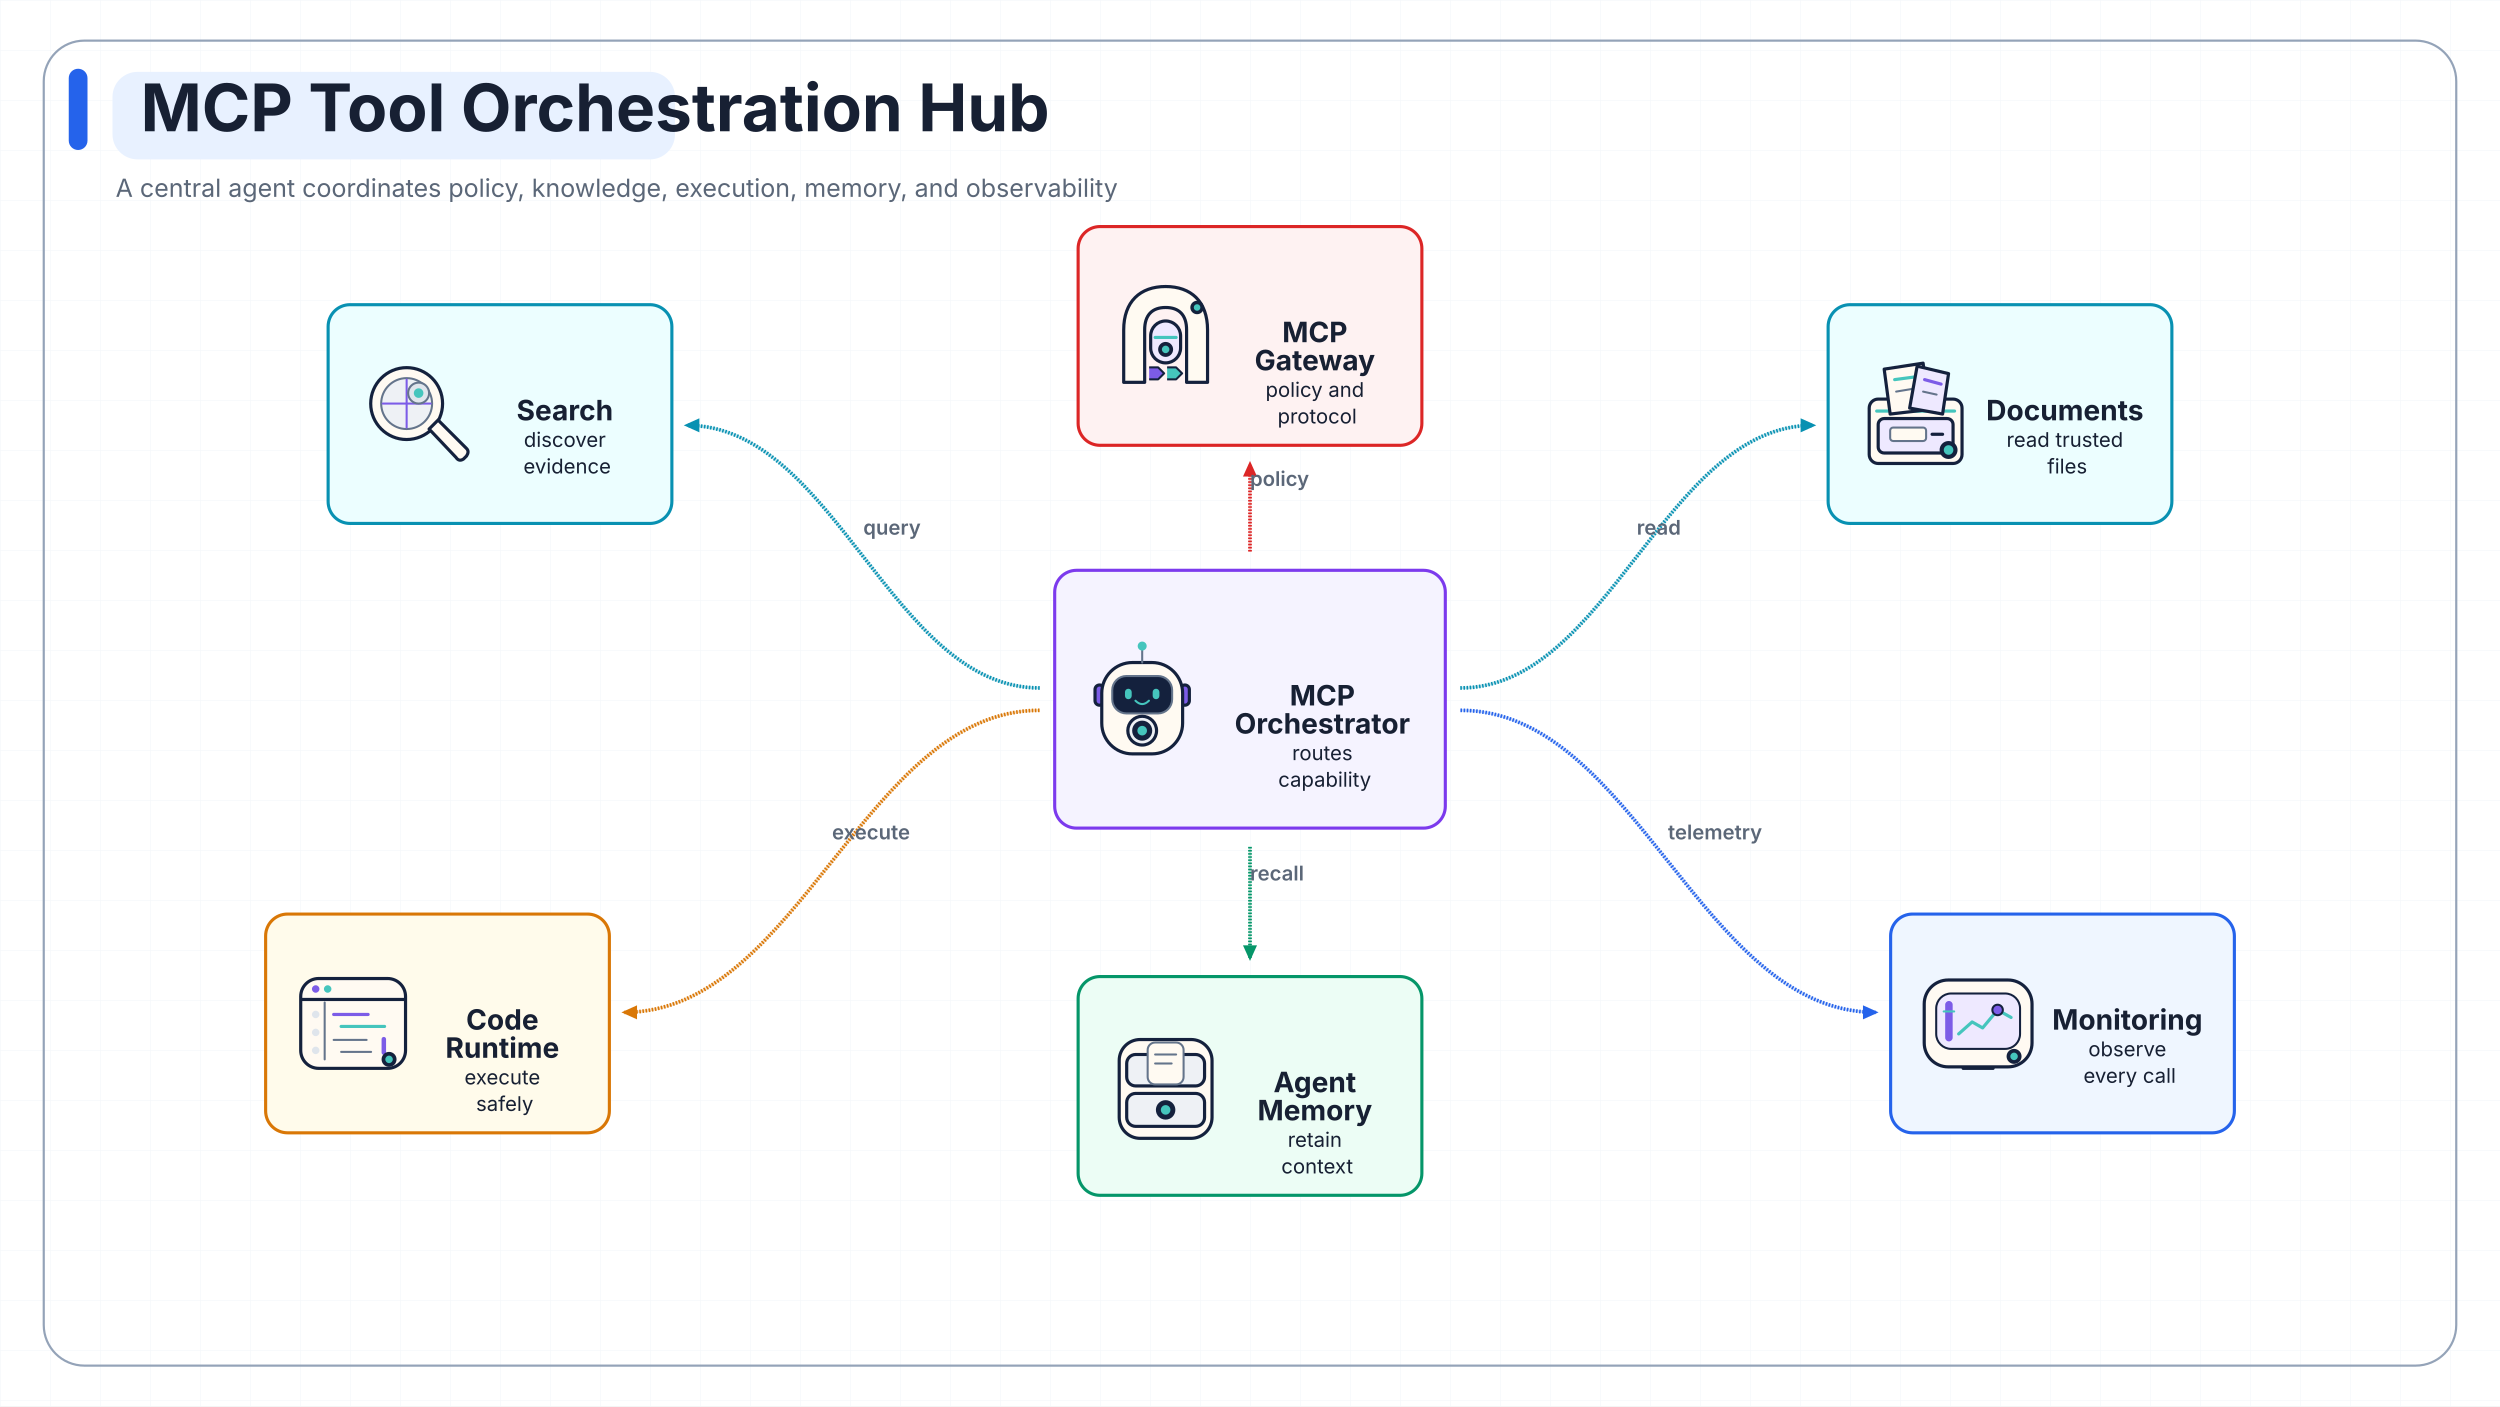
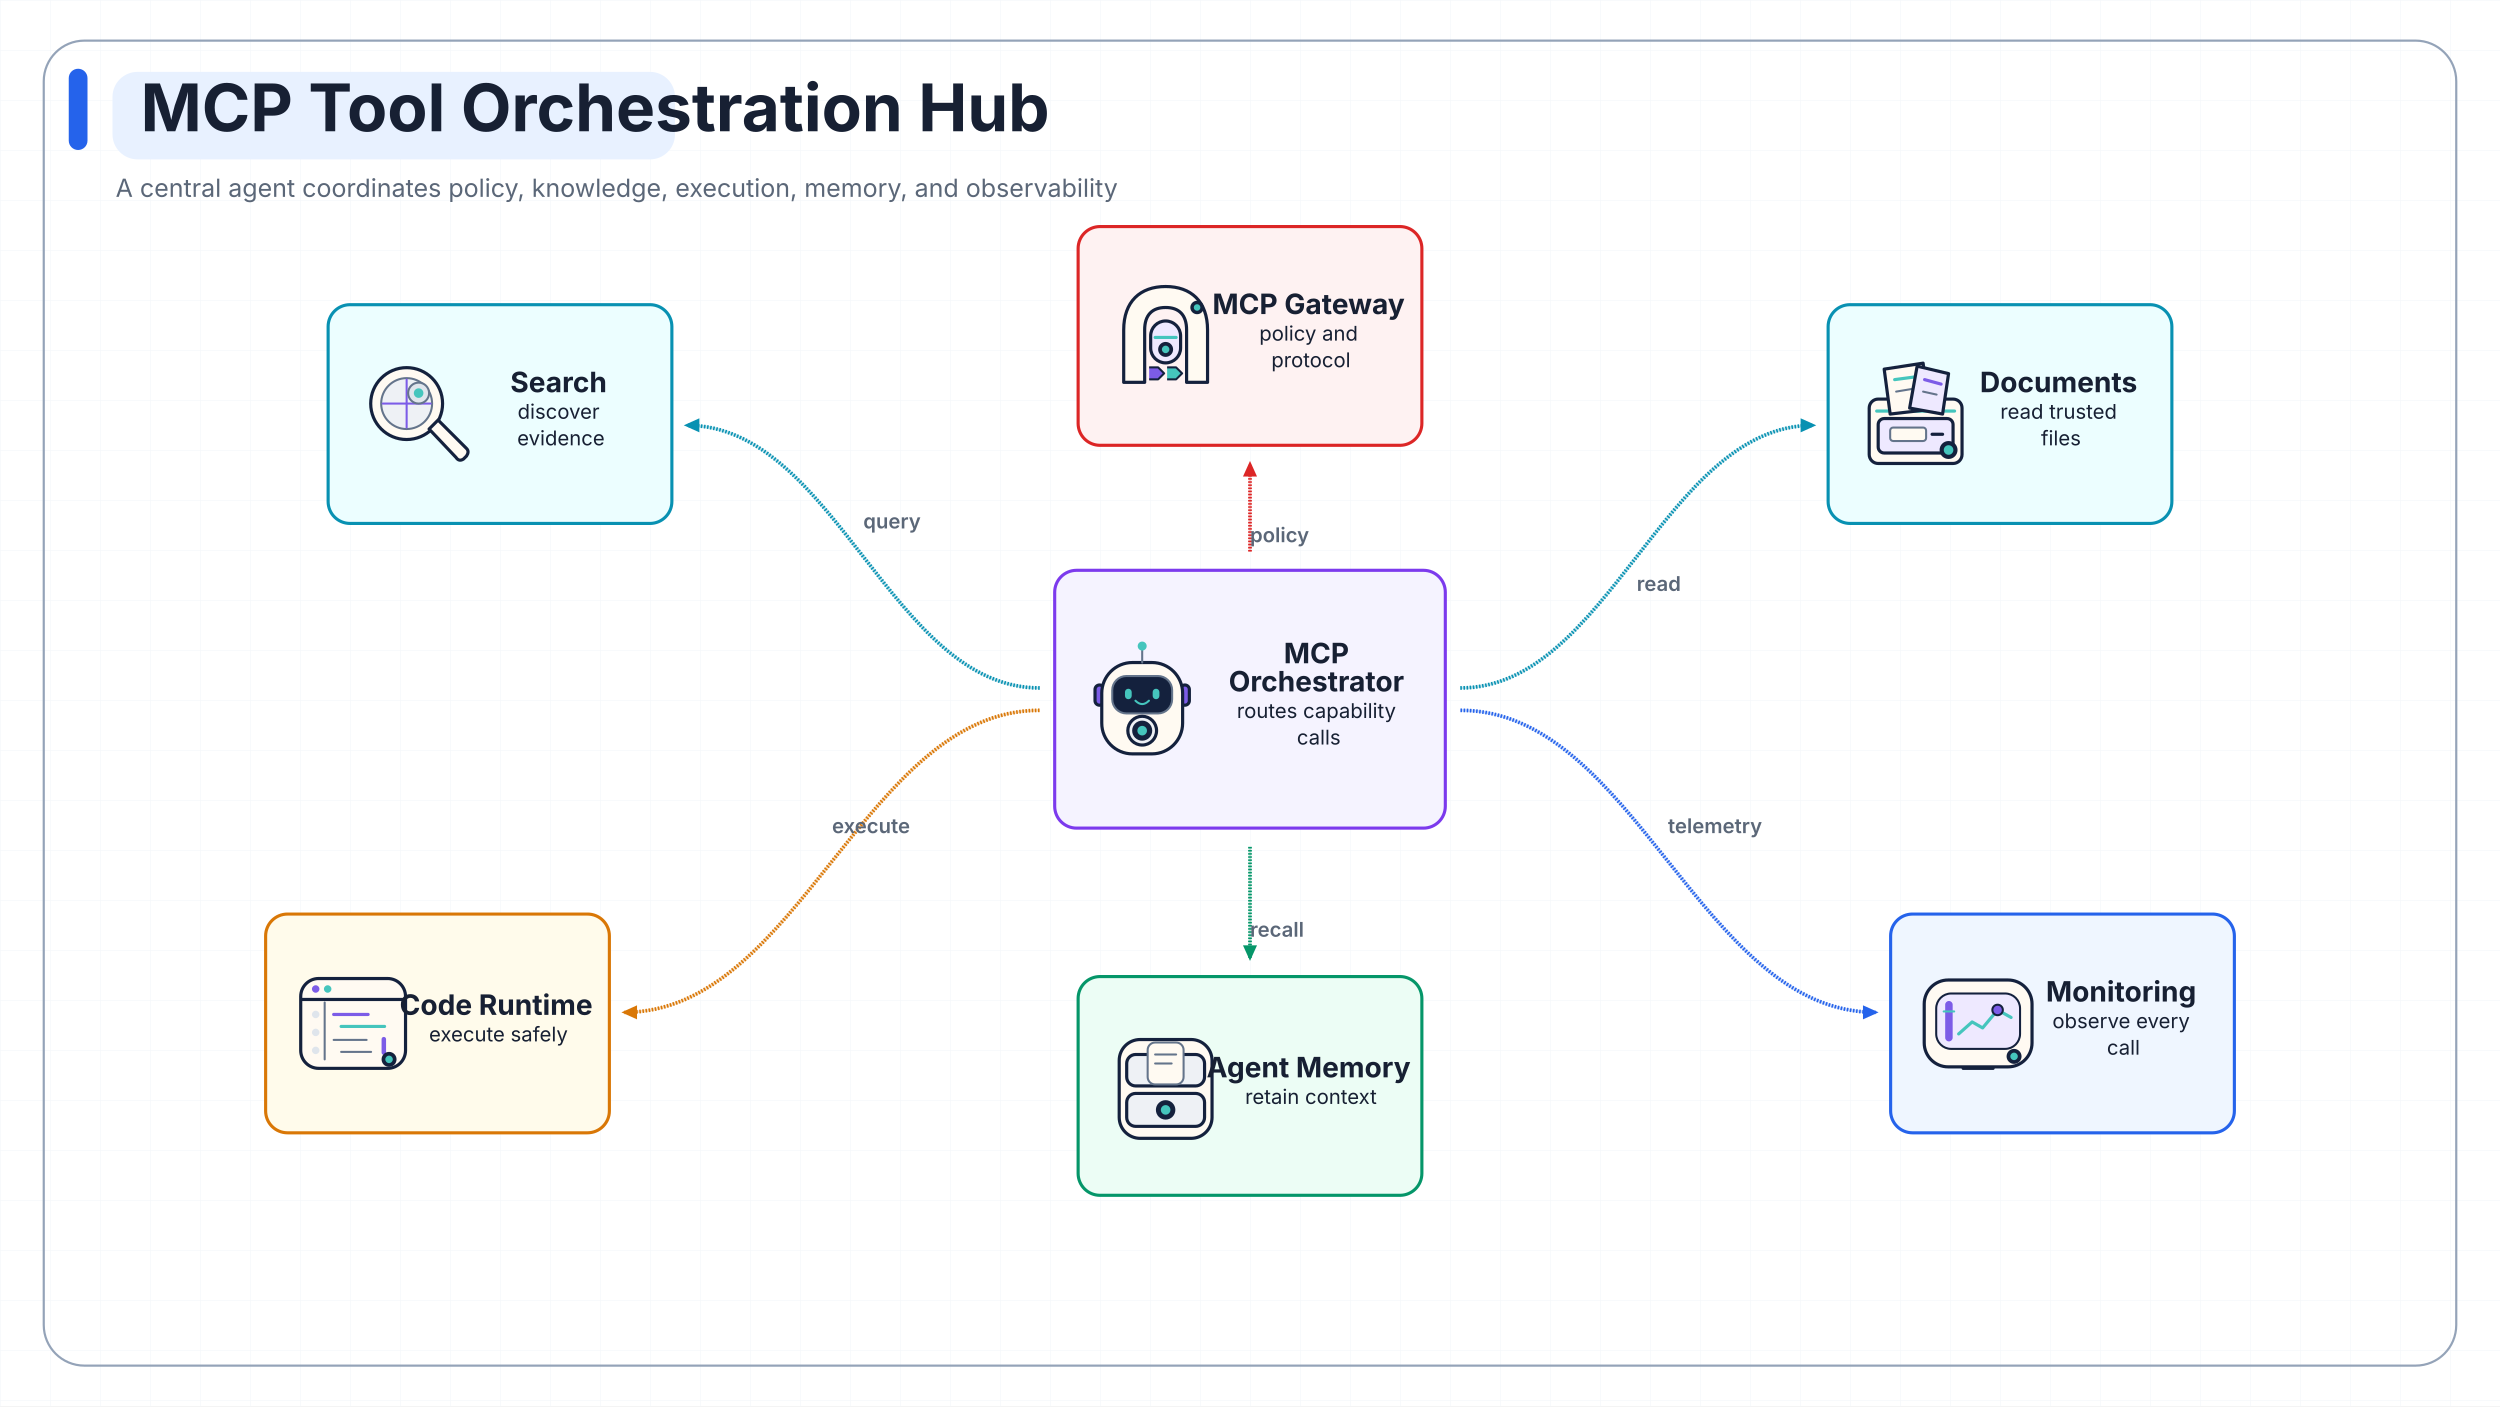
<svg xmlns="http://www.w3.org/2000/svg" width="1600" height="900" viewBox="0 0 1600 900" role="img" aria-labelledby="diagram-title diagram-desc" data-motion-profile="showcase-v1" data-motion-sequence="staged" data-motion-edge="packet-flow" data-motion-node="icon-performance" data-motion-group="none" data-motion-title="highlight-sweep" data-motion-reduced="static" data-icon-system="diagram-core-v1">
  <style>
  .title { font: 700 42px ui-sans-serif, system-ui, -apple-system, BlinkMacSystemFont, "Segoe UI", sans-serif; letter-spacing: 0; }
  .subtitle { font: 400 16px ui-sans-serif, system-ui, -apple-system, BlinkMacSystemFont, "Segoe UI", sans-serif; }
  .node-title { font: 700 18px ui-sans-serif, system-ui, -apple-system, BlinkMacSystemFont, "Segoe UI", sans-serif; }
  .node-caption { font: 400 13px ui-sans-serif, system-ui, -apple-system, BlinkMacSystemFont, "Segoe UI", sans-serif; opacity: 0.84; }
  .group-label { font: 700 14px ui-sans-serif, system-ui, -apple-system, BlinkMacSystemFont, "Segoe UI", sans-serif; text-transform: uppercase; letter-spacing: 0.08em; }
  .edge-label { font: 600 13px ui-sans-serif, system-ui, -apple-system, BlinkMacSystemFont, "Segoe UI", sans-serif; }
  .step-label { font: 700 12px ui-sans-serif, system-ui, -apple-system, BlinkMacSystemFont, "Segoe UI", sans-serif; }
  .edge-flow { stroke-linecap: round; }
  .edge-draw, .edge-base { stroke-linecap: butt; stroke-linejoin: round; }
  .edge-particle { filter: url(#particle-glow); }
  .edge-arrow-particle { filter: url(#particle-glow); }
  .semantic-icon { vector-effect: non-scaling-stroke; }
  .semantic-icon-breathe { transform-box: fill-box; transform-origin: center; animation: semanticIconBreathe 2.8s ease-in-out infinite; }
  .icon-breathe-halo { pointer-events: none; filter: url(#particle-glow); }
  .node-glow, .node-burst { pointer-events: none; }
  #title-accent { transform-origin: 50px 70px; animation: titlePulse 4.8s ease-in-out infinite; }
  #title-highlight { transform-origin: 252px 74px; animation: titleSlide 5.6s ease-in-out infinite; }
  @keyframes titlePulse { 0%, 100% { opacity: 0.76; } 50% { opacity: 1; } }
  @keyframes titleSlide { 0%, 100% { transform: translateX(0); opacity: 0.9; } 50% { transform: translateX(8px); opacity: 1; } }
  @keyframes semanticIconBreathe { 0%, 100% { transform: scale(0.96); opacity: 0.72; } 50% { transform: scale(1.08); opacity: 1; } }
  @media (prefers-reduced-motion: reduce) {
    #title-accent, #title-highlight, .semantic-icon-breathe { animation: none; }
  }
</style>
  <rect width="100%" height="100%" fill="#ffffff" />
  <defs>
    <filter id="soft-glow" x="-40%" y="-40%" width="180%" height="180%">
      <feGaussianBlur stdDeviation="5" result="blur" />
      <feMerge>
        <feMergeNode in="blur" />
        <feMergeNode in="SourceGraphic" />
      </feMerge>
    </filter>
    <filter id="particle-glow" x="-80%" y="-80%" width="260%" height="260%">
      <feGaussianBlur stdDeviation="2.6" result="blur" />
      <feMerge>
        <feMergeNode in="blur" />
        <feMergeNode in="SourceGraphic" />
      </feMerge>
    </filter>
    <pattern id="grid" width="32" height="32" patternUnits="userSpaceOnUse">
      <path d="M 32 0 L 0 0 0 32" fill="none" stroke="#edf2f7" stroke-width="1" />
    </pattern>
  </defs>
  <rect width="100%" height="100%" fill="url(#grid)" opacity="0.52" />
  <rect x="28" y="26" width="1544" height="848" rx="26" fill="none" stroke="#94a3b8" stroke-width="1.4" opacity="1.00" />
  <rect id="title-accent" x="44" y="44" width="12" height="52" rx="6" fill="#2563eb" style="animation:none" />
  <rect id="title-highlight" x="72" y="46" width="360" height="56" rx="16" fill="#e8f1ff" style="animation:none" />
  <text id="main-title" x="90" y="84" class="title" fill="#172033" opacity="1">
  MCP Tool Orchestration Hub
</text>
  <text x="74" y="126" class="subtitle" fill="#5b6778" opacity="1">
  A central agent coordinates policy, knowledge, execution, memory, and observability
</text>
  <defs>
    <marker id="arrow-1" markerWidth="12" markerHeight="12" viewBox="0 0 12 12" refX="9" refY="6" orient="auto" markerUnits="userSpaceOnUse">
      <path d="M 1 1.5 L 11 6 L 1 10.5 z" fill="#dc2626" />
    </marker>
  </defs>
  <g class="edge" data-role="risk">
    <path class="edge-base" d="M 800.0 353.0 C 800.0 313.0, 800.0 337.0, 800.0 297.0" fill="none" stroke="#dc2626" stroke-width="1.7" opacity="0.24" />
    <path class="edge-draw" d="M 800.0 353.0 C 800.0 313.0, 800.0 337.0, 800.0 297.0" fill="none" stroke="#dc2626" stroke-width="2.4" pathLength="1" stroke-dasharray="1" stroke-dashoffset="0" marker-end="url(#arrow-1)" />
-     <text x="800.0" y="311.0" class="edge-label" fill="#5b6778" opacity="1">
+     <text x="800.0" y="347.0" class="edge-label" fill="#5b6778" opacity="1">
    policy
  </text>
  </g>
  <defs>
    <marker id="arrow-2" markerWidth="12" markerHeight="12" viewBox="0 0 12 12" refX="9" refY="6" orient="auto" markerUnits="userSpaceOnUse">
      <path d="M 1 1.5 L 11 6 L 1 10.5 z" fill="#0891b2" />
    </marker>
  </defs>
  <g class="edge" data-role="source">
    <path class="edge-base" d="M 665.4 440.3 C 570.6 440.3, 534.4 272.2, 439.6 272.2" fill="none" stroke="#0891b2" stroke-width="1.7" opacity="0.24" />
    <path class="edge-draw" d="M 665.4 440.3 C 570.6 440.3, 534.4 272.2, 439.6 272.2" fill="none" stroke="#0891b2" stroke-width="2.4" pathLength="1" stroke-dasharray="1" stroke-dashoffset="0" marker-end="url(#arrow-2)" />
-     <text x="552.5" y="342.2" class="edge-label" fill="#5b6778" opacity="1">
+     <text x="552.5" y="338.2" class="edge-label" fill="#5b6778" opacity="1">
    query
  </text>
  </g>
  <defs>
    <marker id="arrow-3" markerWidth="12" markerHeight="12" viewBox="0 0 12 12" refX="9" refY="6" orient="auto" markerUnits="userSpaceOnUse">
      <path d="M 1 1.5 L 11 6 L 1 10.5 z" fill="#0891b2" />
    </marker>
  </defs>
  <g class="edge" data-role="source">
    <path class="edge-base" d="M 934.6 440.3 C 1029.4 440.3, 1065.6 272.2, 1160.4 272.2" fill="none" stroke="#0891b2" stroke-width="1.7" opacity="0.24" />
    <path class="edge-draw" d="M 934.6 440.3 C 1029.4 440.3, 1065.6 272.2, 1160.4 272.2" fill="none" stroke="#0891b2" stroke-width="2.4" pathLength="1" stroke-dasharray="1" stroke-dashoffset="0" marker-end="url(#arrow-3)" />
-     <text x="1047.5" y="342.2" class="edge-label" fill="#5b6778" opacity="1">
+     <text x="1047.5" y="378.2" class="edge-label" fill="#5b6778" opacity="1">
    read
  </text>
  </g>
  <defs>
    <marker id="arrow-4" markerWidth="12" markerHeight="12" viewBox="0 0 12 12" refX="9" refY="6" orient="auto" markerUnits="userSpaceOnUse">
      <path d="M 1 1.5 L 11 6 L 1 10.5 z" fill="#d97706" />
    </marker>
  </defs>
  <g class="edge" data-role="tool">
    <path class="edge-base" d="M 665.3 454.6 C 553.7 454.6, 511.3 647.9, 399.7 647.9" fill="none" stroke="#d97706" stroke-width="1.7" opacity="0.24" />
    <path class="edge-draw" d="M 665.3 454.6 C 553.7 454.6, 511.3 647.9, 399.7 647.9" fill="none" stroke="#d97706" stroke-width="2.4" pathLength="1" stroke-dasharray="1" stroke-dashoffset="0" marker-end="url(#arrow-4)" />
-     <text x="532.5" y="537.2" class="edge-label" fill="#5b6778" opacity="1">
+     <text x="532.5" y="533.2" class="edge-label" fill="#5b6778" opacity="1">
    execute
  </text>
  </g>
  <defs>
    <marker id="arrow-5" markerWidth="12" markerHeight="12" viewBox="0 0 12 12" refX="9" refY="6" orient="auto" markerUnits="userSpaceOnUse">
      <path d="M 1 1.5 L 11 6 L 1 10.5 z" fill="#059669" />
    </marker>
  </defs>
  <g class="edge" data-role="memory">
    <path class="edge-base" d="M 800.0 542.0 C 800.0 582.0, 800.0 573.0, 800.0 613.0" fill="none" stroke="#059669" stroke-width="1.7" opacity="0.24" />
    <path class="edge-draw" d="M 800.0 542.0 C 800.0 582.0, 800.0 573.0, 800.0 613.0" fill="none" stroke="#059669" stroke-width="2.4" pathLength="1" stroke-dasharray="1" stroke-dashoffset="0" marker-end="url(#arrow-5)" />
-     <text x="800.0" y="563.5" class="edge-label" fill="#5b6778" opacity="1">
+     <text x="800.0" y="599.5" class="edge-label" fill="#5b6778" opacity="1">
    recall
  </text>
  </g>
  <defs>
    <marker id="arrow-6" markerWidth="12" markerHeight="12" viewBox="0 0 12 12" refX="9" refY="6" orient="auto" markerUnits="userSpaceOnUse">
      <path d="M 1 1.5 L 11 6 L 1 10.5 z" fill="#2563eb" />
    </marker>
  </defs>
  <g class="edge" data-role="process">
    <path class="edge-base" d="M 934.7 454.6 C 1046.3 454.6, 1088.7 647.9, 1200.3 647.9" fill="none" stroke="#2563eb" stroke-width="1.7" opacity="0.24" />
    <path class="edge-draw" d="M 934.7 454.6 C 1046.3 454.6, 1088.7 647.9, 1200.3 647.9" fill="none" stroke="#2563eb" stroke-width="2.4" pathLength="1" stroke-dasharray="1" stroke-dashoffset="0" marker-end="url(#arrow-6)" />
-     <text x="1067.5" y="537.2" class="edge-label" fill="#5b6778" opacity="1">
+     <text x="1067.5" y="533.2" class="edge-label" fill="#5b6778" opacity="1">
    telemetry
  </text>
  </g>
  <g id="node-agent" class="node motion-node" data-role="agent" opacity="1">
-     <rect x="675.0" y="365.0" width="250.0" height="165.0" rx="14.0" fill="#f5f3ff" stroke="#7c3aed" stroke-width="2.0" />
+     <rect class="node-surface" x="675.0" y="365.0" width="250.0" height="165.0" rx="14.0" fill="#f5f3ff" stroke="#7c3aed" stroke-width="2.0" />
    <g class="semantic-icon-wrap semantic-icon-diagram-core-wrap" data-icon="agent" data-node-id="agent" data-icon-presentation="showcase">
      <g transform="translate(685 401.5) scale(0.9583333)" data-icon="agent" data-icon-source="diagram-core-v1" data-asset-revision="2" aria-hidden="true" style="--icon-accent:#94a3b8;--icon-accent-secondary:#2563eb;--icon-detail:#5b6778;--icon-status-active:#38bdf8;--icon-status-error:#e65b65;--icon-status-idle:#94a3b8;--icon-status-success:#35b66f;--icon-status-warning:#f3a53a;--icon-stroke:#172033;--icon-surface-main:#f8fafc;--icon-surface-recessed:#edf2f7;--icon-surface-secondary:#ffffff" id="node_u2x2eagent__agent__root">
        <g data-part="body" id="node_u2x2eagent__agent__body">
          <g data-part="shell" id="node_u2x2eagent__agent__shell">
            <rect data-detail="ear-left" x="16.5" y="38.5" width="6" height="13.5" rx="3" fill="var(--icon-accent, #7c5ce7)" stroke="var(--icon-stroke, #14213d)" stroke-width="2.125" data-stroke-role="outer" />
            <rect data-detail="ear-right" x="73.5" y="38.5" width="6" height="13.5" rx="3" fill="var(--icon-accent, #7c5ce7)" stroke="var(--icon-stroke, #14213d)" stroke-width="2.125" data-stroke-role="outer" />
            <rect x="21" y="23.5" width="54" height="61" rx="20.5" fill="var(--icon-surface-main, #fffaf2)" stroke="var(--icon-stroke, #14213d)" stroke-width="2.125" data-stroke-role="outer" />
          </g>
          <g data-part="face-screen" id="node_u2x2eagent__agent__face-screen">
            <rect x="28" y="32.5" width="40" height="25" rx="9.5" fill="var(--icon-surface-contrast, #14213d)" stroke="var(--icon-detail, #64748b)" stroke-width="1.375" data-stroke-role="inner" />
          </g>
          <g data-part="eye-left" id="node_u2x2eagent__agent__eye-left">
            <rect x="36.5" y="41" width="4.5" height="7" rx="2.25" fill="var(--icon-accent-secondary, #45c5bd)" />
          </g>
          <g data-part="eye-right" id="node_u2x2eagent__agent__eye-right">
            <rect x="55" y="41" width="4.5" height="7" rx="2.25" fill="var(--icon-accent-secondary, #45c5bd)" />
          </g>
          <g data-part="mouth" id="node_u2x2eagent__agent__mouth">
            <path d="M 43.5 49 Q 48 53.5 52.5 49" fill="none" stroke="var(--icon-accent-secondary, #45c5bd)" stroke-width="1.375" stroke-linecap="round" data-stroke-role="inner" />
          </g>
          <g data-part="antenna" id="node_u2x2eagent__agent__antenna">
            <line x1="48" y1="23.5" x2="48" y2="15.5" stroke="var(--icon-detail, #64748b)" stroke-width="1.375" stroke-linecap="round" data-stroke-role="inner" />
            <circle cx="48" cy="12.5" r="3" fill="var(--icon-accent-secondary, #45c5bd)" />
          </g>
          <g data-part="core" id="node_u2x2eagent__agent__core">
            <circle cx="48" cy="69" r="9.6" fill="var(--icon-surface-secondary, #eef1f5)" stroke="var(--icon-stroke, #14213d)" stroke-width="2.125" data-stroke-role="outer" />
            <circle cx="48" cy="69" r="6.7" fill="var(--icon-surface-contrast, #14213d)" />
          </g>
          <g data-part="indicator" id="node_u2x2eagent__agent__indicator">
            <circle cx="48" cy="69" r="3.2" fill="var(--icon-accent-secondary, #45c5bd)" />
          </g>
        </g>
      </g>
    </g>
-     <text x="847.8" y="433.5" text-anchor="middle" fill="#172033">
-       <tspan x="847.8" dy="18" class="node-title">MCP</tspan>
-       <tspan x="847.8" dy="18" class="node-title">Orchestrator</tspan>
-       <tspan x="847.8" dy="17" class="node-caption">routes</tspan>
-       <tspan x="847.8" dy="17" class="node-caption">capability</tspan>
+     <text x="844.0" y="424.5" class="node-text-block" text-anchor="middle" fill="#172033">
+       <tspan x="844.0" dy="0" class="node-title">MCP</tspan>
+       <tspan x="844.0" dy="18" class="node-title">Orchestrator</tspan>
+       <tspan x="844.0" dy="17" class="node-caption">routes capability</tspan>
+       <tspan x="844.0" dy="17" class="node-caption">calls</tspan>
    </text>
  </g>
  <g id="node-gateway" class="node motion-node" data-role="risk" opacity="1">
-     <rect x="690.0" y="145.0" width="220.0" height="140.0" rx="14.0" fill="#fef2f2" stroke="#dc2626" stroke-width="2.0" />
+     <rect class="node-surface" x="690.0" y="145.0" width="220.0" height="140.0" rx="14.0" fill="#fef2f2" stroke="#dc2626" stroke-width="2.0" />
    <g class="semantic-icon-wrap semantic-icon-diagram-core-wrap" data-icon="gateway" data-node-id="gateway" data-icon-presentation="showcase">
      <g transform="translate(700 169) scale(0.9583333)" data-icon="gateway" data-icon-source="diagram-core-v1" data-asset-revision="1" aria-hidden="true" style="--icon-accent:#94a3b8;--icon-accent-secondary:#2563eb;--icon-detail:#5b6778;--icon-status-active:#38bdf8;--icon-status-error:#e65b65;--icon-status-idle:#94a3b8;--icon-status-success:#35b66f;--icon-status-warning:#f3a53a;--icon-stroke:#172033;--icon-surface-main:#f8fafc;--icon-surface-recessed:#edf2f7;--icon-surface-secondary:#ffffff" id="node_u2x2egateway__gateway__root">
        <g data-part="body" id="node_u2x2egateway__gateway__body">
          <g data-part="gate" id="node_u2x2egateway__gateway__gate">
            <path d="M 20 79 V 44 C 20 25 31 15 48 15 C 65 15 76 25 76 44 V 79 H 62 V 44 C 62 34 57 29 48 29 C 39 29 34 34 34 44 V 79 Z" fill="var(--icon-surface-main, #fffaf2)" stroke="var(--icon-stroke, #14213d)" stroke-width="2.125" stroke-linejoin="round" data-stroke-role="outer" />
          </g>
          <g data-part="scanner" id="node_u2x2egateway__gateway__scanner">
            <rect x="38" y="38" width="20" height="28" rx="10" fill="var(--icon-surface-secondary, #eee9ff)" stroke="var(--icon-stroke, #14213d)" stroke-width="2.125" data-stroke-role="outer" />
            <line x1="41" y1="49" x2="55" y2="49" stroke="var(--icon-accent-secondary, #45c5bd)" stroke-width="2.125" stroke-linecap="round" data-stroke-role="inner" />
          </g>
          <g data-part="core" id="node_u2x2egateway__gateway__core">
            <circle cx="48" cy="57" r="5" fill="var(--icon-surface-contrast, #14213d)" />
            <circle cx="48" cy="57" r="2.5" fill="var(--icon-accent-secondary, #45c5bd)" />
          </g>
          <g data-part="input" id="node_u2x2egateway__gateway__input">
            <path d="M 37 69 H 43 L 47 73 L 43 77 H 37" fill="var(--icon-accent, #7c5ce7)" stroke="var(--icon-stroke, #14213d)" stroke-width="1.375" stroke-linejoin="round" data-stroke-role="inner" />
          </g>
          <g data-part="output" id="node_u2x2egateway__gateway__output">
            <path d="M 49 69 H 55 L 59 73 L 55 77 H 49" fill="var(--icon-accent-secondary, #45c5bd)" stroke="var(--icon-stroke, #14213d)" stroke-width="1.375" stroke-linejoin="round" data-stroke-role="inner" />
          </g>
          <g data-part="indicator" id="node_u2x2egateway__gateway__indicator">
            <circle cx="69" cy="29" r="4.5" fill="var(--icon-surface-contrast, #14213d)" />
            <circle cx="69" cy="29" r="2.2" fill="var(--icon-accent-secondary, #45c5bd)" />
          </g>
        </g>
      </g>
    </g>
-     <text x="843.0" y="201.0" text-anchor="middle" fill="#172033">
-       <tspan x="843.0" dy="18" class="node-title">MCP</tspan>
-       <tspan x="843.0" dy="18" class="node-title">Gateway</tspan>
-       <tspan x="843.0" dy="17" class="node-caption">policy and</tspan>
-       <tspan x="843.0" dy="17" class="node-caption">protocol</tspan>
+     <text x="839.0" y="201.0" class="node-text-block" text-anchor="middle" fill="#172033">
+       <tspan x="839.0" dy="0" class="node-title">MCP Gateway</tspan>
+       <tspan x="839.0" dy="17" class="node-caption">policy and</tspan>
+       <tspan x="839.0" dy="17" class="node-caption">protocol</tspan>
    </text>
  </g>
  <g id="node-search" class="node motion-node" data-role="source" opacity="1">
-     <rect x="210.0" y="195.0" width="220.0" height="140.0" rx="14.0" fill="#ecfeff" stroke="#0891b2" stroke-width="2.0" />
+     <rect class="node-surface" x="210.0" y="195.0" width="220.0" height="140.0" rx="14.0" fill="#ecfeff" stroke="#0891b2" stroke-width="2.0" />
    <g class="semantic-icon-wrap semantic-icon-diagram-core-wrap" data-icon="search" data-node-id="search" data-icon-presentation="showcase">
      <g transform="translate(220 219) scale(0.9583333)" data-icon="search" data-icon-source="diagram-core-v1" data-asset-revision="1" aria-hidden="true" style="--icon-accent:#94a3b8;--icon-accent-secondary:#2563eb;--icon-detail:#5b6778;--icon-status-active:#38bdf8;--icon-status-error:#e65b65;--icon-status-idle:#94a3b8;--icon-status-success:#35b66f;--icon-status-warning:#f3a53a;--icon-stroke:#172033;--icon-surface-main:#f8fafc;--icon-surface-recessed:#edf2f7;--icon-surface-secondary:#ffffff" id="node_u2x2esearch__search__root">
        <g data-part="body" id="node_u2x2esearch__search__body">
          <g data-part="lens" id="node_u2x2esearch__search__lens">
            <circle cx="42" cy="41" r="24" fill="var(--icon-surface-main, #fffaf2)" stroke="var(--icon-stroke, #14213d)" stroke-width="2.125" data-stroke-role="outer" />
            <circle cx="42" cy="41" r="17" fill="var(--icon-surface-secondary, #eef1f5)" stroke="var(--icon-detail, #64748b)" stroke-width="1.375" data-stroke-role="inner" />
          </g>
          <g data-part="handle" id="node_u2x2esearch__search__handle">
            <path d="M 57 58 L 63 52 L 82 71 Q 84 73 82 76 L 80 78 Q 77 80 75 77 Z" fill="var(--icon-surface-main, #fffaf2)" stroke="var(--icon-stroke, #14213d)" stroke-width="2.125" stroke-linejoin="round" data-stroke-role="outer" />
          </g>
          <g data-part="scan" id="node_u2x2esearch__search__scan">
            <line x1="26" y1="41" x2="58" y2="41" stroke="var(--icon-accent, #7c5ce7)" stroke-width="1.375" stroke-linecap="round" data-stroke-role="inner" />
            <line x1="42" y1="25" x2="42" y2="57" stroke="var(--icon-accent, #7c5ce7)" stroke-width="1.375" stroke-linecap="round" data-stroke-role="inner" />
          </g>
          <g data-part="target" id="node_u2x2esearch__search__target">
            <circle cx="50" cy="34" r="7" fill="var(--icon-surface-recessed, #dfe5ec)" stroke="var(--icon-detail, #64748b)" stroke-width="1.375" data-stroke-role="inner" />
          </g>
          <g data-part="indicator" id="node_u2x2esearch__search__indicator">
            <circle cx="50" cy="34" r="3.2" fill="var(--icon-accent-secondary, #45c5bd)" />
          </g>
        </g>
      </g>
    </g>
-     <text x="363.0" y="251.0" text-anchor="middle" fill="#172033">
-       <tspan x="363.0" dy="18" class="node-title">Search</tspan>
-       <tspan x="363.0" dy="17" class="node-caption">discover</tspan>
-       <tspan x="363.0" dy="17" class="node-caption">evidence</tspan>
+     <text x="359.0" y="251.0" class="node-text-block" text-anchor="middle" fill="#172033">
+       <tspan x="359.0" dy="0" class="node-title">Search</tspan>
+       <tspan x="359.0" dy="17" class="node-caption">discover</tspan>
+       <tspan x="359.0" dy="17" class="node-caption">evidence</tspan>
    </text>
  </g>
  <g id="node-documents" class="node motion-node" data-role="source" opacity="1">
-     <rect x="1170.0" y="195.0" width="220.0" height="140.0" rx="14.0" fill="#ecfeff" stroke="#0891b2" stroke-width="2.0" />
+     <rect class="node-surface" x="1170.0" y="195.0" width="220.0" height="140.0" rx="14.0" fill="#ecfeff" stroke="#0891b2" stroke-width="2.0" />
    <g class="semantic-icon-wrap semantic-icon-diagram-core-wrap" data-icon="document-store" data-node-id="documents" data-icon-presentation="showcase">
      <g transform="translate(1180 219) scale(0.9583333)" data-icon="document-store" data-icon-source="diagram-core-v1" data-asset-revision="1" aria-hidden="true" style="--icon-accent:#94a3b8;--icon-accent-secondary:#2563eb;--icon-detail:#5b6778;--icon-status-active:#38bdf8;--icon-status-error:#e65b65;--icon-status-idle:#94a3b8;--icon-status-success:#35b66f;--icon-status-warning:#f3a53a;--icon-stroke:#172033;--icon-surface-main:#f8fafc;--icon-surface-recessed:#edf2f7;--icon-surface-secondary:#ffffff" id="node_u2x2edocuments__document-store__root">
        <g data-part="body" id="node_u2x2edocuments__document-store__body">
          <g data-part="shell" id="node_u2x2edocuments__document-store__shell">
            <rect x="17" y="38" width="62" height="43" rx="6" fill="var(--icon-surface-main, #fffaf2)" stroke="var(--icon-stroke, #14213d)" stroke-width="2.125" data-stroke-role="outer" />
            <line x1="22" y1="46" x2="74" y2="46" stroke="var(--icon-accent-secondary, #45c5bd)" stroke-width="2.125" stroke-linecap="round" data-stroke-role="inner" />
          </g>
          <g data-part="drawer" id="node_u2x2edocuments__document-store__drawer">
            <rect x="23" y="51" width="50" height="23" rx="4" fill="var(--icon-surface-secondary, #eee9ff)" stroke="var(--icon-stroke, #14213d)" stroke-width="2.125" data-stroke-role="outer" />
            <rect x="31" y="57" width="24" height="9" rx="2" fill="var(--icon-surface-main, #fffaf2)" stroke="var(--icon-detail, #64748b)" stroke-width="1.375" data-stroke-role="inner" />
            <line x1="59" y1="61.5" x2="66" y2="61.5" stroke="var(--icon-stroke, #14213d)" stroke-width="2.125" stroke-linecap="round" data-stroke-role="inner" />
          </g>
          <g data-part="document-card-front" id="node_u2x2edocuments__document-store__document-card-front">
            <path d="M 27 18 L 53 14 L 57 45 L 31 48 Z" fill="var(--icon-surface-main, #fffaf2)" stroke="var(--icon-stroke, #14213d)" stroke-width="2.125" stroke-linejoin="round" data-stroke-role="outer" />
            <line x1="34" y1="25" x2="49" y2="23" stroke="var(--icon-accent-secondary, #45c5bd)" stroke-width="2.125" stroke-linecap="round" data-stroke-role="inner" />
            <line x1="35" y1="33" x2="47" y2="31" stroke="var(--icon-detail, #64748b)" stroke-width="1.375" stroke-linecap="round" data-stroke-role="inner" />
          </g>
          <g data-part="document-card-back" id="node_u2x2edocuments__document-store__document-card-back">
            <path d="M 49 16 L 70 21 L 66 48 L 44 44 Z" fill="var(--icon-surface-secondary, #eee9ff)" stroke="var(--icon-stroke, #14213d)" stroke-width="2.125" stroke-linejoin="round" data-stroke-role="outer" />
            <line x1="54" y1="25" x2="65" y2="28" stroke="var(--icon-accent, #7c5ce7)" stroke-width="2.125" stroke-linecap="round" data-stroke-role="inner" />
            <line x1="53" y1="33" x2="62" y2="35" stroke="var(--icon-detail, #64748b)" stroke-width="1.375" stroke-linecap="round" data-stroke-role="inner" />
          </g>
          <g data-part="indicator" id="node_u2x2edocuments__document-store__indicator">
            <circle cx="70" cy="72" r="6" fill="var(--icon-surface-contrast, #14213d)" />
            <circle cx="70" cy="72" r="3.2" fill="var(--icon-accent-secondary, #45c5bd)" />
          </g>
        </g>
      </g>
    </g>
-     <text x="1323.0" y="251.0" text-anchor="middle" fill="#172033">
-       <tspan x="1323.0" dy="18" class="node-title">Documents</tspan>
-       <tspan x="1323.0" dy="17" class="node-caption">read trusted</tspan>
-       <tspan x="1323.0" dy="17" class="node-caption">files</tspan>
+     <text x="1319.0" y="251.0" class="node-text-block" text-anchor="middle" fill="#172033">
+       <tspan x="1319.0" dy="0" class="node-title">Documents</tspan>
+       <tspan x="1319.0" dy="17" class="node-caption">read trusted</tspan>
+       <tspan x="1319.0" dy="17" class="node-caption">files</tspan>
    </text>
  </g>
  <g id="node-code" class="node motion-node" data-role="tool" opacity="1">
-     <rect x="170.0" y="585.0" width="220.0" height="140.0" rx="14.0" fill="#fffbeb" stroke="#d97706" stroke-width="2.0" />
+     <rect class="node-surface" x="170.0" y="585.0" width="220.0" height="140.0" rx="14.0" fill="#fffbeb" stroke="#d97706" stroke-width="2.0" />
    <g class="semantic-icon-wrap semantic-icon-diagram-core-wrap" data-icon="source-code" data-node-id="code" data-icon-presentation="showcase">
      <g transform="translate(180 609) scale(0.9583333)" data-icon="source-code" data-icon-source="diagram-core-v1" data-asset-revision="1" aria-hidden="true" style="--icon-accent:#94a3b8;--icon-accent-secondary:#2563eb;--icon-detail:#5b6778;--icon-status-active:#38bdf8;--icon-status-error:#e65b65;--icon-status-idle:#94a3b8;--icon-status-success:#35b66f;--icon-status-warning:#f3a53a;--icon-stroke:#172033;--icon-surface-main:#f8fafc;--icon-surface-recessed:#edf2f7;--icon-surface-secondary:#ffffff" id="node_u2x2ecode__source-code__root">
        <g data-part="body" id="node_u2x2ecode__source-code__body">
          <g data-part="shell" id="node_u2x2ecode__source-code__shell">
            <rect x="13" y="18" width="70" height="60" rx="12" fill="var(--icon-surface-main, #fffaf2)" stroke="var(--icon-stroke, #14213d)" stroke-width="2.125" data-stroke-role="outer" />
            <path d="M 14 32 H 82" fill="none" stroke="var(--icon-stroke, #14213d)" stroke-width="2.125" stroke-linecap="round" data-stroke-role="outer" />
            <circle cx="23" cy="25" r="2.5" fill="var(--icon-accent, #7c5ce7)" />
            <circle cx="31" cy="25" r="2.5" fill="var(--icon-accent-secondary, #45c5bd)" />
          </g>
          <g data-part="cursor" id="node_u2x2ecode__source-code__cursor">
            <rect x="67" y="57" width="3" height="12" rx="1.5" fill="var(--icon-accent, #7c5ce7)" />
          </g>
          <g data-part="code-lines" id="node_u2x2ecode__source-code__code-lines">
            <path d="M 35 42 H 58" fill="none" stroke="var(--icon-accent, #7c5ce7)" stroke-width="2.125" stroke-linecap="round" data-stroke-role="outer" />
            <path d="M 40 50 H 69" fill="none" stroke="var(--icon-accent-secondary, #45c5bd)" stroke-width="2.125" stroke-linecap="round" data-stroke-role="outer" />
            <path d="M 35 59 H 57" fill="none" stroke="var(--icon-detail, #64748b)" stroke-width="1.375" stroke-linecap="round" data-stroke-role="inner" />
            <path d="M 40 67 H 60" fill="none" stroke="var(--icon-detail, #64748b)" stroke-width="1.375" stroke-linecap="round" data-stroke-role="inner" />
          </g>
          <g data-part="gutter" id="node_u2x2ecode__source-code__gutter">
            <path d="M 29 34 V 72" fill="none" stroke="var(--icon-detail, #64748b)" stroke-width="1.375" stroke-linecap="round" data-stroke-role="inner" />
            <circle cx="23" cy="42" r="2.5" fill="var(--icon-surface-recessed, #dfe5ec)" />
            <circle cx="23" cy="54" r="2.5" fill="var(--icon-surface-recessed, #dfe5ec)" />
            <circle cx="23" cy="66" r="2.5" fill="var(--icon-surface-recessed, #dfe5ec)" />
          </g>
          <g data-part="indicator" id="node_u2x2ecode__source-code__indicator">
            <circle cx="72" cy="72" r="5" fill="var(--icon-surface-contrast, #14213d)" />
            <circle cx="72" cy="72" r="2.5" fill="var(--icon-accent-secondary, #45c5bd)" />
          </g>
        </g>
      </g>
    </g>
-     <text x="323.0" y="641.0" text-anchor="middle" fill="#172033">
-       <tspan x="323.0" dy="18" class="node-title">Code</tspan>
-       <tspan x="323.0" dy="18" class="node-title">Runtime</tspan>
-       <tspan x="323.0" dy="17" class="node-caption">execute</tspan>
-       <tspan x="323.0" dy="17" class="node-caption">safely</tspan>
+     <text x="319.0" y="649.5" class="node-text-block" text-anchor="middle" fill="#172033">
+       <tspan x="319.0" dy="0" class="node-title">Code Runtime</tspan>
+       <tspan x="319.0" dy="17" class="node-caption">execute safely</tspan>
    </text>
  </g>
  <g id="node-memory" class="node motion-node" data-role="memory" opacity="1">
-     <rect x="690.0" y="625.0" width="220.0" height="140.0" rx="14.0" fill="#ecfdf5" stroke="#059669" stroke-width="2.0" />
+     <rect class="node-surface" x="690.0" y="625.0" width="220.0" height="140.0" rx="14.0" fill="#ecfdf5" stroke="#059669" stroke-width="2.0" />
    <g class="semantic-icon-wrap semantic-icon-diagram-core-wrap" data-icon="memory" data-node-id="memory" data-icon-presentation="showcase">
      <g transform="translate(700 649) scale(0.9583333)" data-icon="memory" data-icon-source="diagram-core-v1" data-asset-revision="1" aria-hidden="true" style="--icon-accent:#94a3b8;--icon-accent-secondary:#2563eb;--icon-detail:#5b6778;--icon-status-active:#38bdf8;--icon-status-error:#e65b65;--icon-status-idle:#94a3b8;--icon-status-success:#35b66f;--icon-status-warning:#f3a53a;--icon-stroke:#172033;--icon-surface-main:#f8fafc;--icon-surface-recessed:#edf2f7;--icon-surface-secondary:#ffffff" id="node_u2x2ememory__memory__root">
        <g data-part="body" id="node_u2x2ememory__memory__body">
          <g data-part="shell" id="node_u2x2ememory__memory__shell">
            <rect x="17" y="17" width="62" height="66" rx="14" fill="var(--icon-surface-main, #fffaf2)" stroke="var(--icon-stroke, #14213d)" stroke-width="2.125" data-stroke-role="outer" />
          </g>
          <g data-part="drawer-top" id="node_u2x2ememory__memory__drawer-top">
            <rect x="22" y="27" width="52" height="21" rx="6" fill="var(--icon-surface-secondary, #eef1f5)" stroke="var(--icon-stroke, #14213d)" stroke-width="2.125" data-stroke-role="outer" />
          </g>
          <g data-part="drawer-bottom" id="node_u2x2ememory__memory__drawer-bottom">
            <rect x="22" y="53" width="52" height="22" rx="6" fill="var(--icon-surface-secondary, #eef1f5)" stroke="var(--icon-stroke, #14213d)" stroke-width="2.125" data-stroke-role="outer" />
          </g>
          <g data-part="card" id="node_u2x2ememory__memory__card">
            <rect x="36" y="19" width="24" height="28" rx="5" fill="var(--icon-surface-main, #fffaf2)" stroke="var(--icon-detail, #64748b)" stroke-width="1.375" data-stroke-role="inner" />
            <line x1="41" y1="27" x2="55" y2="27" stroke="var(--icon-detail, #64748b)" stroke-width="1.375" stroke-linecap="round" data-stroke-role="inner" />
            <line x1="41" y1="33" x2="52" y2="33" stroke="var(--icon-detail, #64748b)" stroke-width="1.375" stroke-linecap="round" data-stroke-role="inner" />
          </g>
          <g data-part="indicator" id="node_u2x2ememory__memory__indicator">
            <circle cx="48" cy="64" r="6.5" fill="var(--icon-surface-contrast, #14213d)" />
            <circle cx="48" cy="64" r="3.2" fill="var(--icon-accent-secondary, #45c5bd)" />
          </g>
        </g>
      </g>
    </g>
-     <text x="843.0" y="681.0" text-anchor="middle" fill="#172033">
-       <tspan x="843.0" dy="18" class="node-title">Agent</tspan>
-       <tspan x="843.0" dy="18" class="node-title">Memory</tspan>
-       <tspan x="843.0" dy="17" class="node-caption">retain</tspan>
-       <tspan x="843.0" dy="17" class="node-caption">context</tspan>
+     <text x="839.0" y="689.5" class="node-text-block" text-anchor="middle" fill="#172033">
+       <tspan x="839.0" dy="0" class="node-title">Agent Memory</tspan>
+       <tspan x="839.0" dy="17" class="node-caption">retain context</tspan>
    </text>
  </g>
  <g id="node-monitoring" class="node motion-node" data-role="process" opacity="1">
-     <rect x="1210.0" y="585.0" width="220.0" height="140.0" rx="14.0" fill="#eff6ff" stroke="#2563eb" stroke-width="2.0" />
+     <rect class="node-surface" x="1210.0" y="585.0" width="220.0" height="140.0" rx="14.0" fill="#eff6ff" stroke="#2563eb" stroke-width="2.0" />
    <g class="semantic-icon-wrap semantic-icon-diagram-core-wrap" data-icon="monitoring" data-node-id="monitoring" data-icon-presentation="showcase">
      <g transform="translate(1220 609) scale(0.9583333)" data-icon="monitoring" data-icon-source="diagram-core-v1" data-asset-revision="1" aria-hidden="true" style="--icon-accent:#94a3b8;--icon-accent-secondary:#2563eb;--icon-detail:#5b6778;--icon-status-active:#38bdf8;--icon-status-error:#e65b65;--icon-status-idle:#94a3b8;--icon-status-success:#35b66f;--icon-status-warning:#f3a53a;--icon-stroke:#172033;--icon-surface-main:#f8fafc;--icon-surface-recessed:#edf2f7;--icon-surface-secondary:#ffffff" id="node_u2x2emonitoring__monitoring__root">
        <g data-part="body" id="node_u2x2emonitoring__monitoring__body">
          <g data-part="shell" id="node_u2x2emonitoring__monitoring__shell">
            <rect x="12" y="19" width="72" height="58" rx="16" fill="var(--icon-surface-main, #fffaf2)" stroke="var(--icon-stroke, #14213d)" stroke-width="2.125" data-stroke-role="outer" />
            <path d="M 38 78 H 58" fill="none" stroke="var(--icon-stroke, #14213d)" stroke-width="2.125" stroke-linecap="round" data-stroke-role="outer" />
          </g>
          <g data-part="screen" id="node_u2x2emonitoring__monitoring__screen">
            <rect x="20" y="28" width="56" height="37" rx="10" fill="var(--icon-surface-secondary, #eee9ff)" stroke="var(--icon-stroke, #14213d)" stroke-width="1.375" data-stroke-role="inner" />
          </g>
          <g data-part="scanner" id="node_u2x2emonitoring__monitoring__scanner">
            <rect x="26" y="33" width="5" height="27" rx="2.5" fill="var(--icon-accent, #7c5ce7)" />
            <path d="M 25 40 H 32" fill="none" stroke="var(--icon-accent-secondary, #45c5bd)" stroke-width="1.375" stroke-linecap="round" data-stroke-role="inner" />
          </g>
          <g data-part="metric-line" id="node_u2x2emonitoring__monitoring__metric-line">
            <path d="M 35 55 L 44 47 L 51 51 L 61 39 L 70 44" fill="none" stroke="var(--icon-accent-secondary, #45c5bd)" stroke-width="2.125" stroke-linecap="round" stroke-linejoin="round" data-stroke-role="outer" />
            <circle cx="61" cy="39" r="3.5" fill="var(--icon-accent, #7c5ce7)" stroke="var(--icon-stroke, #14213d)" stroke-width="1.375" data-stroke-role="inner" />
          </g>
          <g data-part="indicator" id="node_u2x2emonitoring__monitoring__indicator">
            <circle cx="72" cy="70" r="5" fill="var(--icon-surface-contrast, #14213d)" />
            <circle cx="72" cy="70" r="2.5" fill="var(--icon-accent-secondary, #45c5bd)" />
          </g>
        </g>
      </g>
    </g>
-     <text x="1363.0" y="641.0" text-anchor="middle" fill="#172033">
-       <tspan x="1363.0" dy="18" class="node-title">Monitoring</tspan>
-       <tspan x="1363.0" dy="17" class="node-caption">observe</tspan>
-       <tspan x="1363.0" dy="17" class="node-caption">every call</tspan>
+     <text x="1359.0" y="641.0" class="node-text-block" text-anchor="middle" fill="#172033">
+       <tspan x="1359.0" dy="0" class="node-title">Monitoring</tspan>
+       <tspan x="1359.0" dy="17" class="node-caption">observe every</tspan>
+       <tspan x="1359.0" dy="17" class="node-caption">call</tspan>
    </text>
  </g>
</svg>
